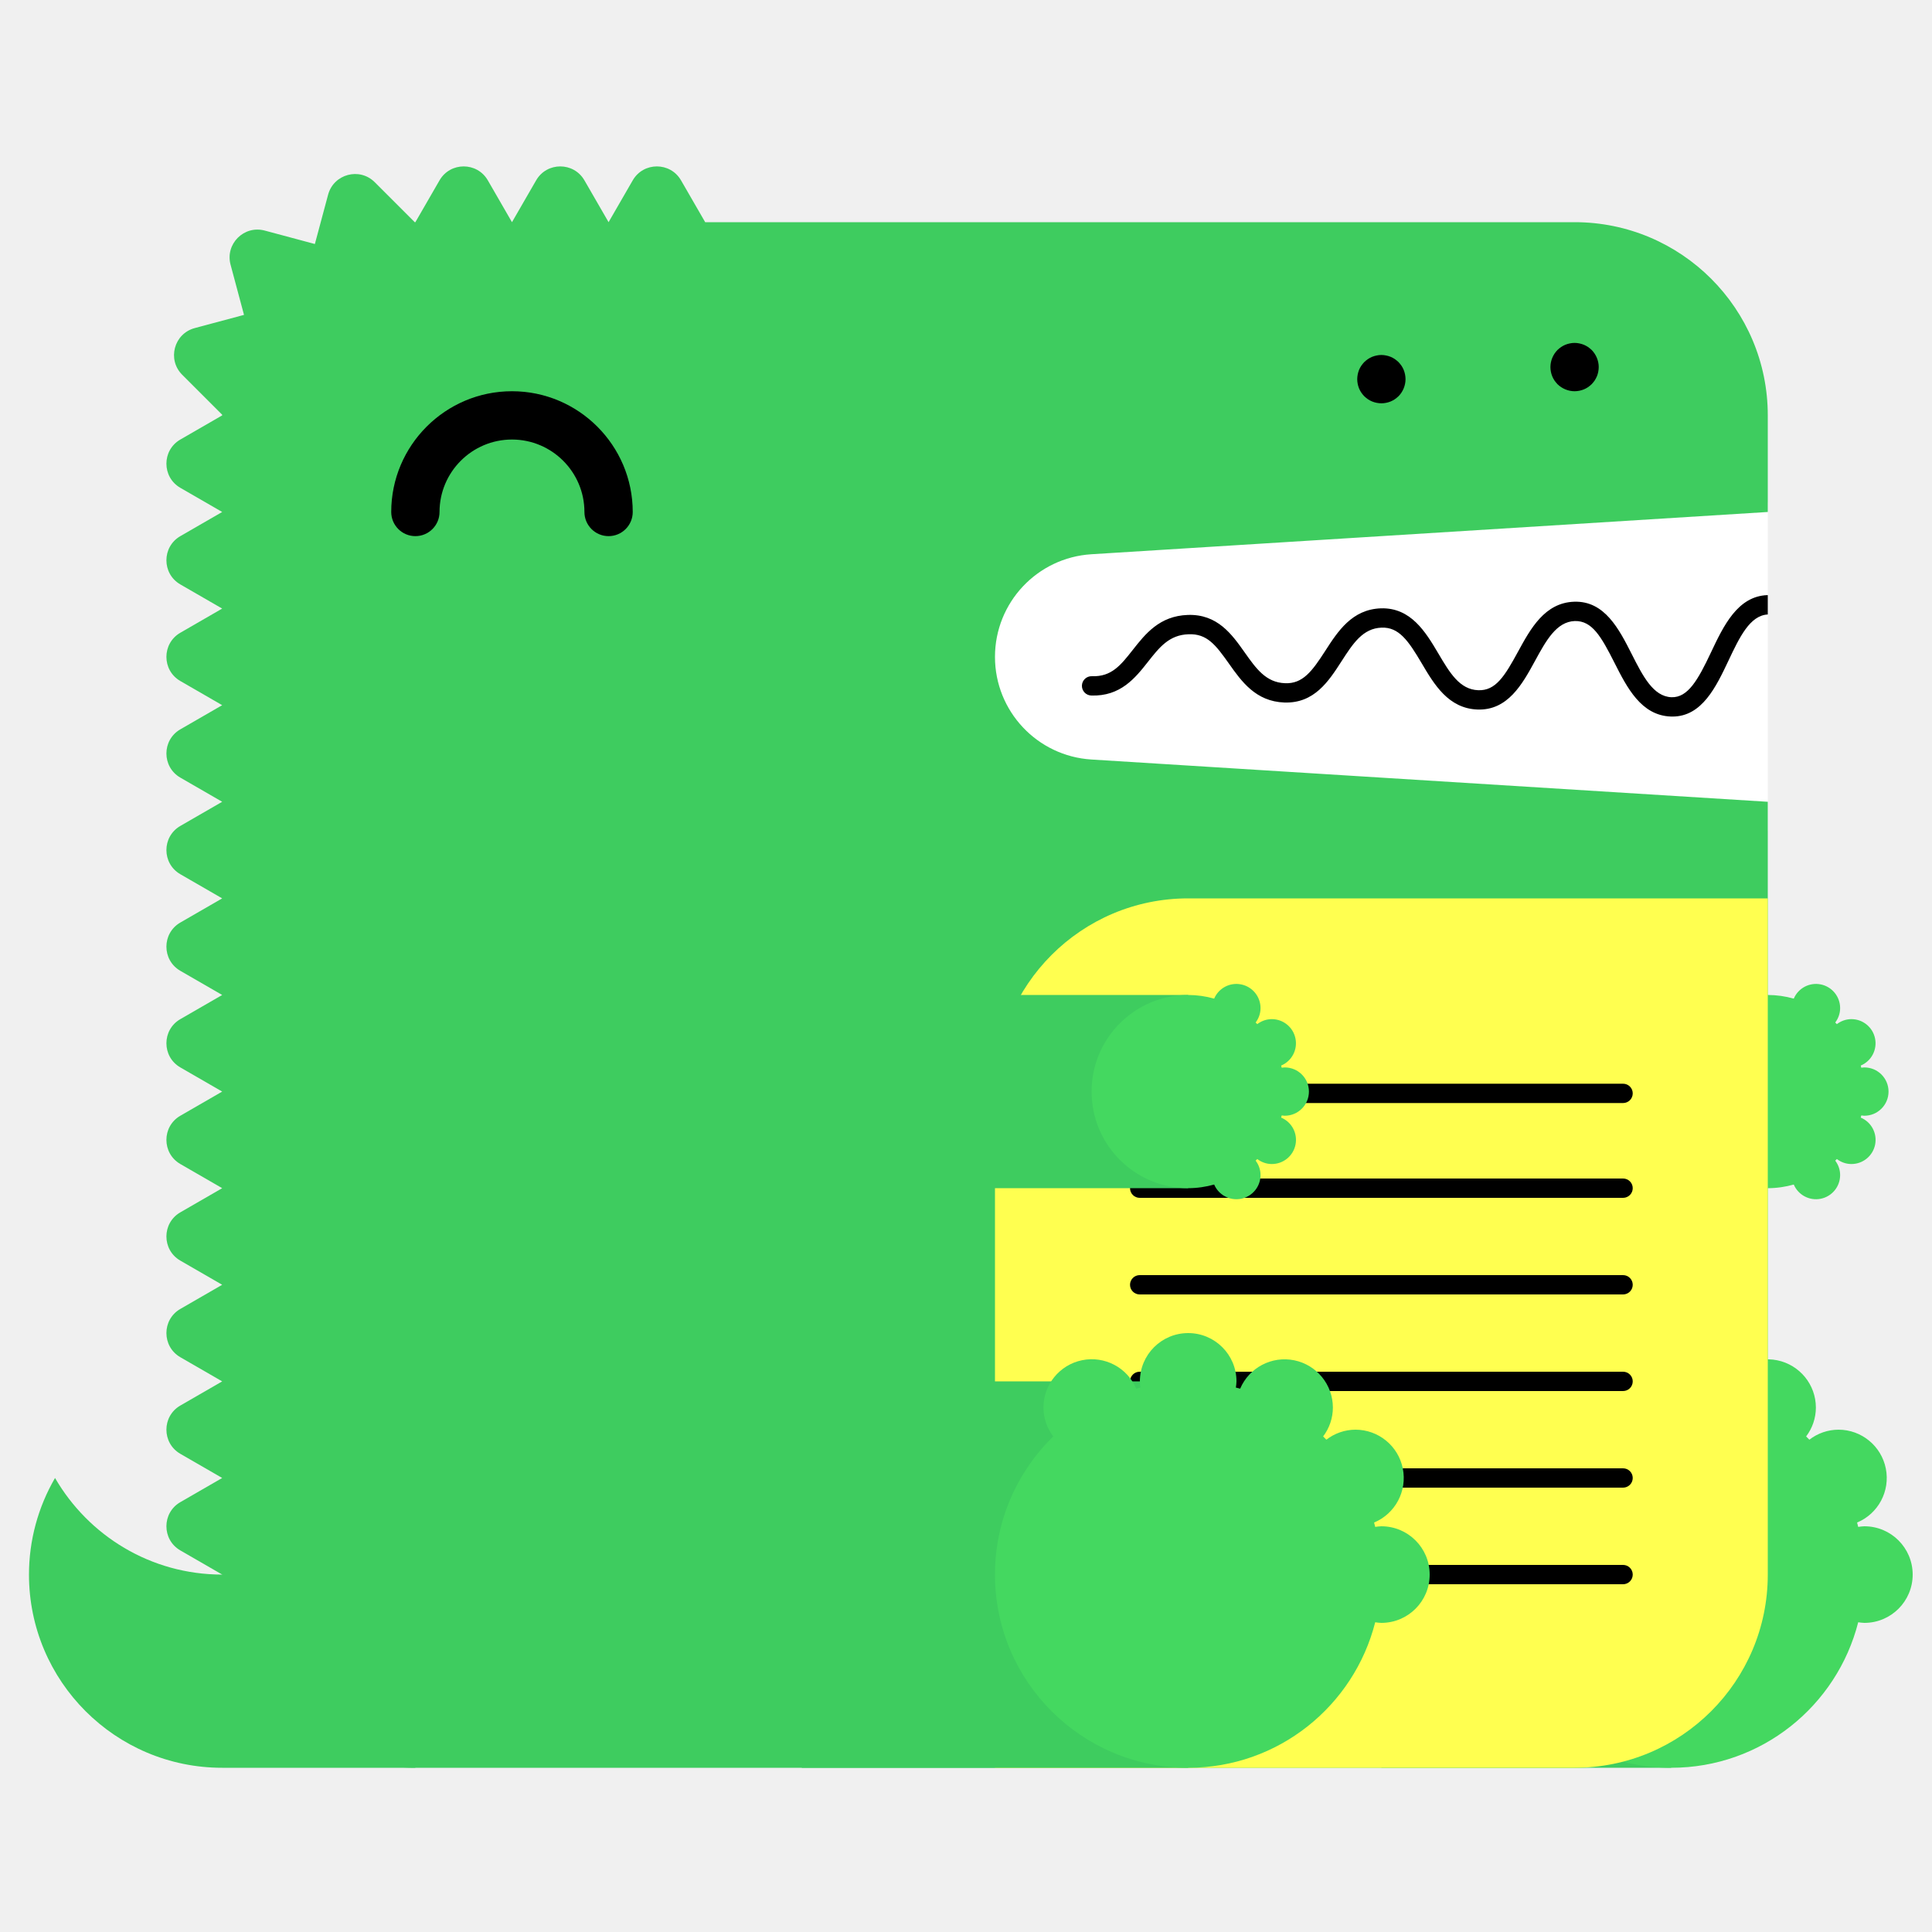
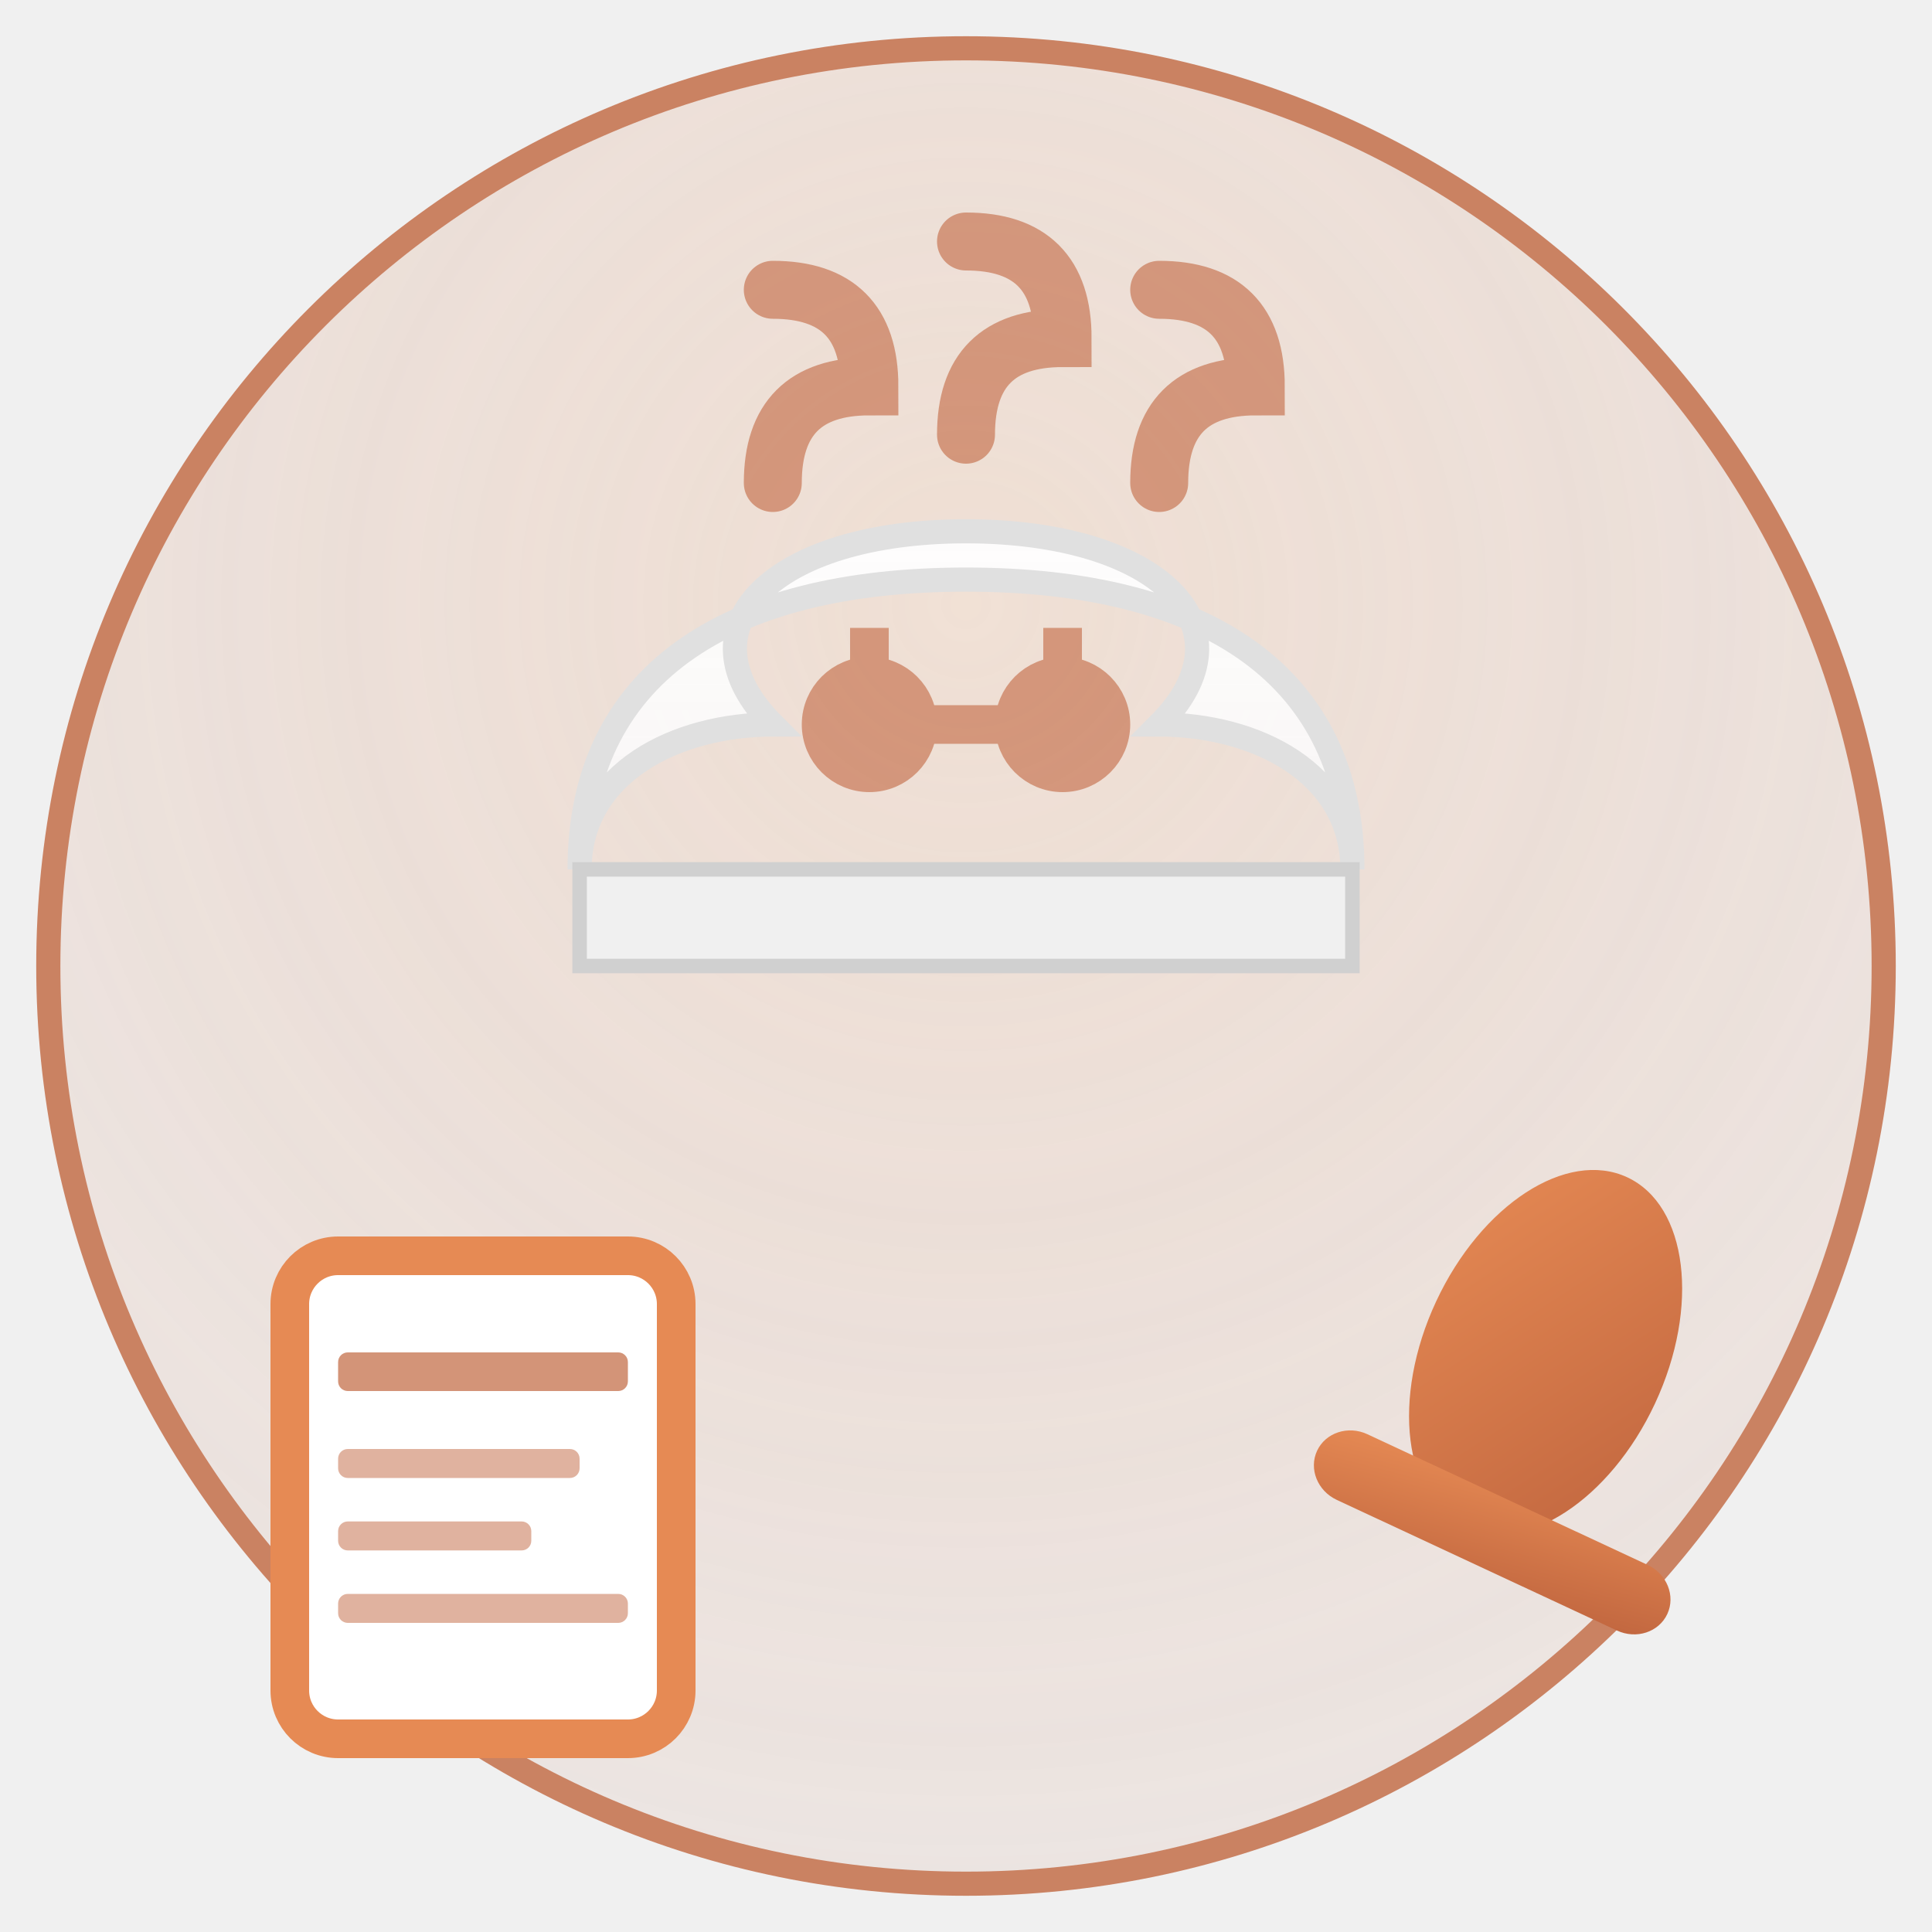
- <svg xmlns="http://www.w3.org/2000/svg" width="200" height="200" viewBox="0 0 200 200">
-   <g fill="none" fill-rule="evenodd">
-     <path fill="#FFF" d="M99 52h84v34H99z" />
-     <path d="M23 163c-7.398 0-13.843-4.027-17.303-10A19.886 19.886 0 0 0 3 163c0 11.046 8.954 20 20 20h20v-20H23z" fill="#3ECC5F" />
-     <path d="M112.98 57.376L183 53V43c0-11.046-8.954-20-20-20H73l-2.5-4.33c-1.112-1.925-3.889-1.925-5 0L63 23l-2.5-4.33c-1.111-1.925-3.889-1.925-5 0L53 23l-2.5-4.33c-1.111-1.925-3.889-1.925-5 0L43 23c-.022 0-.042.003-.065.003l-4.142-4.141c-1.57-1.571-4.252-.853-4.828 1.294l-1.369 5.104-5.192-1.392c-2.148-.575-4.111 1.389-3.535 3.536l1.39 5.193-5.102 1.367c-2.148.576-2.867 3.259-1.296 4.83l4.142 4.142c0 .021-.003.042-.003.064l-4.33 2.5c-1.925 1.111-1.925 3.889 0 5L23 53l-4.33 2.5c-1.925 1.111-1.925 3.889 0 5L23 63l-4.33 2.5c-1.925 1.111-1.925 3.889 0 5L23 73l-4.33 2.5c-1.925 1.111-1.925 3.889 0 5L23 83l-4.33 2.5c-1.925 1.111-1.925 3.889 0 5L23 93l-4.33 2.5c-1.925 1.111-1.925 3.889 0 5L23 103l-4.33 2.5c-1.925 1.111-1.925 3.889 0 5L23 113l-4.33 2.5c-1.925 1.111-1.925 3.889 0 5L23 123l-4.33 2.5c-1.925 1.111-1.925 3.889 0 5L23 133l-4.33 2.5c-1.925 1.111-1.925 3.889 0 5L23 143l-4.33 2.5c-1.925 1.111-1.925 3.889 0 5L23 153l-4.33 2.5c-1.925 1.111-1.925 3.889 0 5L23 163c0 11.046 8.954 20 20 20h120c11.046 0 20-8.954 20-20V83l-70.02-4.376A10.645 10.645 0 0 1 103 68c0-5.621 4.37-10.273 9.98-10.624" fill="#3ECC5F" />
-     <path fill="#3ECC5F" d="M143 183h30v-40h-30z" />
-     <path d="M193 158c-.219 0-.428.037-.639.064-.038-.15-.074-.301-.116-.451A5 5 0 0 0 190.32 148a4.96 4.96 0 0 0-3.016 1.036 26.531 26.531 0 0 0-.335-.336 4.955 4.955 0 0 0 1.011-2.987 5 5 0 0 0-9.599-1.959c-.148-.042-.297-.077-.445-.115.027-.211.064-.42.064-.639a5 5 0 0 0-5-5 5 5 0 0 0-5 5c0 .219.037.428.064.639-.148.038-.297.073-.445.115a4.998 4.998 0 0 0-9.599 1.959c0 1.125.384 2.151 1.011 2.987-3.717 3.632-6.031 8.693-6.031 14.3 0 11.046 8.954 20 20 20 9.339 0 17.16-6.41 19.361-15.064.211.027.42.064.639.064a5 5 0 0 0 5-5 5 5 0 0 0-5-5" fill="#44D860" />
-     <path fill="#3ECC5F" d="M153 123h30v-20h-30z" />
-     <path d="M193 115.5a2.5 2.5 0 1 0 0-5c-.109 0-.214.019-.319.032-.02-.075-.037-.15-.058-.225a2.501 2.501 0 0 0-.963-4.807c-.569 0-1.088.197-1.508.518a6.653 6.653 0 0 0-.168-.168c.314-.417.506-.931.506-1.494a2.5 2.5 0 0 0-4.8-.979A9.987 9.987 0 0 0 183 103c-5.522 0-10 4.478-10 10s4.478 10 10 10c.934 0 1.833-.138 2.69-.377a2.5 2.5 0 0 0 4.8-.979c0-.563-.192-1.077-.506-1.494.057-.055.113-.111.168-.168.42.321.939.518 1.508.518a2.5 2.5 0 0 0 .963-4.807c.021-.074.038-.15.058-.225.105.013.21.032.319.032" fill="#44D860" />
-     <path d="M63 55.5a2.5 2.5 0 0 1-2.5-2.5c0-4.136-3.364-7.5-7.5-7.5s-7.5 3.364-7.5 7.5a2.5 2.5 0 1 1-5 0c0-6.893 5.607-12.5 12.5-12.5S65.5 46.107 65.5 53a2.5 2.5 0 0 1-2.5 2.5" fill="#000" />
-     <path d="M103 183h60c11.046 0 20-8.954 20-20V93h-60c-11.046 0-20 8.954-20 20v70z" fill="#FFFF50" />
-     <path d="M168.02 124h-50.04a1 1 0 1 1 0-2h50.04a1 1 0 1 1 0 2m0 20h-50.04a1 1 0 1 1 0-2h50.04a1 1 0 1 1 0 2m0 20h-50.04a1 1 0 1 1 0-2h50.04a1 1 0 1 1 0 2m0-49.814h-50.04a1 1 0 1 1 0-2h50.04a1 1 0 1 1 0 2m0 19.814h-50.04a1 1 0 1 1 0-2h50.04a1 1 0 1 1 0 2m0 20h-50.04a1 1 0 1 1 0-2h50.04a1 1 0 1 1 0 2M183 61.611c-.012 0-.022-.006-.034-.005-3.09.105-4.552 3.196-5.842 5.923-1.346 2.85-2.387 4.703-4.093 4.647-1.889-.068-2.969-2.202-4.113-4.46-1.314-2.594-2.814-5.536-5.963-5.426-3.046.104-4.513 2.794-5.807 5.167-1.377 2.528-2.314 4.065-4.121 3.994-1.927-.07-2.951-1.805-4.136-3.813-1.321-2.236-2.848-4.75-5.936-4.664-2.994.103-4.465 2.385-5.763 4.4-1.373 2.13-2.335 3.428-4.165 3.351-1.973-.07-2.992-1.51-4.171-3.177-1.324-1.873-2.816-3.993-5.895-3.89-2.928.1-4.399 1.97-5.696 3.618-1.232 1.564-2.194 2.802-4.229 2.724a1 1 0 0 0-.072 2c3.017.101 4.545-1.8 5.872-3.487 1.177-1.496 2.193-2.787 4.193-2.855 1.926-.082 2.829 1.115 4.195 3.045 1.297 1.834 2.769 3.914 5.731 4.021 3.103.104 4.596-2.215 5.918-4.267 1.182-1.834 2.202-3.417 4.15-3.484 1.793-.067 2.769 1.35 4.145 3.681 1.297 2.197 2.766 4.686 5.787 4.796 3.125.108 4.634-2.62 5.949-5.035 1.139-2.088 2.214-4.06 4.119-4.126 1.793-.042 2.728 1.595 4.111 4.33 1.292 2.553 2.757 5.445 5.825 5.556l.169.003c3.064 0 4.518-3.075 5.805-5.794 1.139-2.41 2.217-4.68 4.067-4.773v-2z" fill="#000" />
-     <path fill="#3ECC5F" d="M83 183h40v-40H83z" />
-     <path d="M143 158c-.219 0-.428.037-.639.064-.038-.15-.074-.301-.116-.451A5 5 0 0 0 140.32 148a4.96 4.96 0 0 0-3.016 1.036 26.531 26.531 0 0 0-.335-.336 4.955 4.955 0 0 0 1.011-2.987 5 5 0 0 0-9.599-1.959c-.148-.042-.297-.077-.445-.115.027-.211.064-.42.064-.639a5 5 0 0 0-5-5 5 5 0 0 0-5 5c0 .219.037.428.064.639-.148.038-.297.073-.445.115a4.998 4.998 0 0 0-9.599 1.959c0 1.125.384 2.151 1.011 2.987-3.717 3.632-6.031 8.693-6.031 14.3 0 11.046 8.954 20 20 20 9.339 0 17.16-6.41 19.361-15.064.211.027.42.064.639.064a5 5 0 0 0 5-5 5 5 0 0 0-5-5" fill="#44D860" />
-     <path fill="#3ECC5F" d="M83 123h40v-20H83z" />
-     <path d="M133 115.5a2.5 2.5 0 1 0 0-5c-.109 0-.214.019-.319.032-.02-.075-.037-.15-.058-.225a2.501 2.501 0 0 0-.963-4.807c-.569 0-1.088.197-1.508.518a6.653 6.653 0 0 0-.168-.168c.314-.417.506-.931.506-1.494a2.5 2.5 0 0 0-4.8-.979A9.987 9.987 0 0 0 123 103c-5.522 0-10 4.478-10 10s4.478 10 10 10c.934 0 1.833-.138 2.69-.377a2.5 2.5 0 0 0 4.8-.979c0-.563-.192-1.077-.506-1.494.057-.055.113-.111.168-.168.42.321.939.518 1.508.518a2.5 2.5 0 0 0 .963-4.807c.021-.074.038-.15.058-.225.105.013.21.032.319.032" fill="#44D860" />
-     <path d="M143 41.75c-.16 0-.33-.02-.49-.05a2.52 2.52 0 0 1-.47-.14c-.15-.06-.29-.14-.431-.23-.13-.09-.259-.2-.38-.31-.109-.12-.219-.24-.309-.38s-.17-.28-.231-.43a2.619 2.619 0 0 1-.189-.96c0-.16.02-.33.05-.49.03-.16.08-.31.139-.47.061-.15.141-.29.231-.43.09-.13.2-.26.309-.38.121-.11.25-.22.38-.31.141-.09.281-.17.431-.23.149-.06.31-.11.47-.14.32-.07.65-.07.98 0 .159.03.32.08.47.14.149.06.29.14.43.23.13.09.259.2.38.31.11.12.22.25.31.38.09.14.17.28.23.43.06.16.11.31.14.47.029.16.05.33.05.49 0 .66-.271 1.31-.73 1.77-.121.11-.25.22-.38.31-.14.09-.281.17-.43.23a2.565 2.565 0 0 1-.96.19m20-1.25c-.66 0-1.3-.27-1.771-.73a3.802 3.802 0 0 1-.309-.38c-.09-.14-.17-.28-.231-.43a2.619 2.619 0 0 1-.189-.96c0-.66.27-1.3.729-1.77.121-.11.25-.22.38-.31.141-.09.281-.17.431-.23.149-.06.31-.11.47-.14.32-.07.66-.07.98 0 .159.03.32.08.47.14.149.06.29.14.43.23.13.09.259.2.38.31.459.47.73 1.11.73 1.77 0 .16-.021.33-.05.49-.03.16-.08.32-.14.47-.07.15-.14.29-.23.43-.09.13-.2.26-.31.38-.121.11-.25.22-.38.31-.14.09-.281.17-.43.23a2.565 2.565 0 0 1-.96.19" fill="#000" />
+ <svg xmlns="http://www.w3.org/2000/svg" width="40" height="40" viewBox="0 0 40 40" fill="none">
+   <defs>
+     <radialGradient id="backgroundGrad" cx="50%" cy="30%" r="70%">
+       <stop offset="0%" style="stop-color:#f1ae7e;stop-opacity:0.3" />
+       <stop offset="100%" style="stop-color:#c1663f;stop-opacity:0.1" />
+     </radialGradient>
+     <linearGradient id="chefHatGrad" x1="0%" y1="0%" x2="0%" y2="100%">
+       <stop offset="0%" style="stop-color:#ffffff;stop-opacity:0.95" />
+       <stop offset="100%" style="stop-color:#f8f8f8;stop-opacity:0.9" />
+     </linearGradient>
+     <linearGradient id="spoonGrad" x1="0%" y1="0%" x2="100%" y2="100%">
+       <stop offset="0%" style="stop-color:#e68a54" />
+       <stop offset="100%" style="stop-color:#c1663f" />
+     </linearGradient>
+   </defs>
+   <circle cx="20" cy="20" r="19" fill="url(#backgroundGrad)" stroke="#c1663f" stroke-width="0.5" opacity="0.8" />
+   <path d="M12 18 C12 14, 15 12, 20 12 C25 12, 28 14, 28 18 C28 16, 26 15, 24 15 C26 13, 24 11, 20 11 C16 11, 14 13, 16 15 C14 15, 12 16, 12 18 Z" fill="url(#chefHatGrad)" stroke="#e0e0e0" stroke-width="0.5" />
+   <rect x="12" y="18" width="16" height="2" fill="#f0f0f0" stroke="#d0d0d0" stroke-width="0.3" />
+   <g stroke="#c1663f" stroke-width="0.8" fill="none" opacity="0.6">
+     <circle cx="18" cy="15" r="1" fill="#c1663f" />
+     <circle cx="22" cy="15" r="1" fill="#c1663f" />
+     <line x1="19" y1="15" x2="21" y2="15" />
+     <line x1="18" y1="14" x2="18" y2="13" />
+     <line x1="22" y1="14" x2="22" y2="13" />
+   </g>
+   <ellipse cx="32" cy="28" rx="2.5" ry="4" fill="url(#spoonGrad)" transform="rotate(25 32 28)" />
+   <rect x="27" y="31" width="8" height="1.5" rx="0.8" fill="url(#spoonGrad)" transform="rotate(25 31 31.5)" />
+   <rect x="6" y="26" width="8" height="10" rx="1" fill="#ffffff" stroke="#e68a54" stroke-width="0.8" />
+   <rect x="7" y="28" width="6" height="0.8" rx="0.2" fill="#c1663f" opacity="0.7" />
+   <rect x="7" y="30" width="5" height="0.6" rx="0.2" fill="#c1663f" opacity="0.5" />
+   <rect x="7" y="31.5" width="4" height="0.6" rx="0.2" fill="#c1663f" opacity="0.5" />
+   <rect x="7" y="33" width="6" height="0.6" rx="0.2" fill="#c1663f" opacity="0.5" />
+   <g stroke="#c1663f" stroke-width="1.2" fill="none" opacity="0.6" stroke-linecap="round">
+     <path d="M16 10 Q16 8, 18 8 Q18 6, 16 6" />
+     <path d="M20 9 Q20 7, 22 7 Q22 5, 20 5" />
+     <path d="M24 10 Q24 8, 26 8 Q26 6, 24 6" />
  </g>
</svg>
